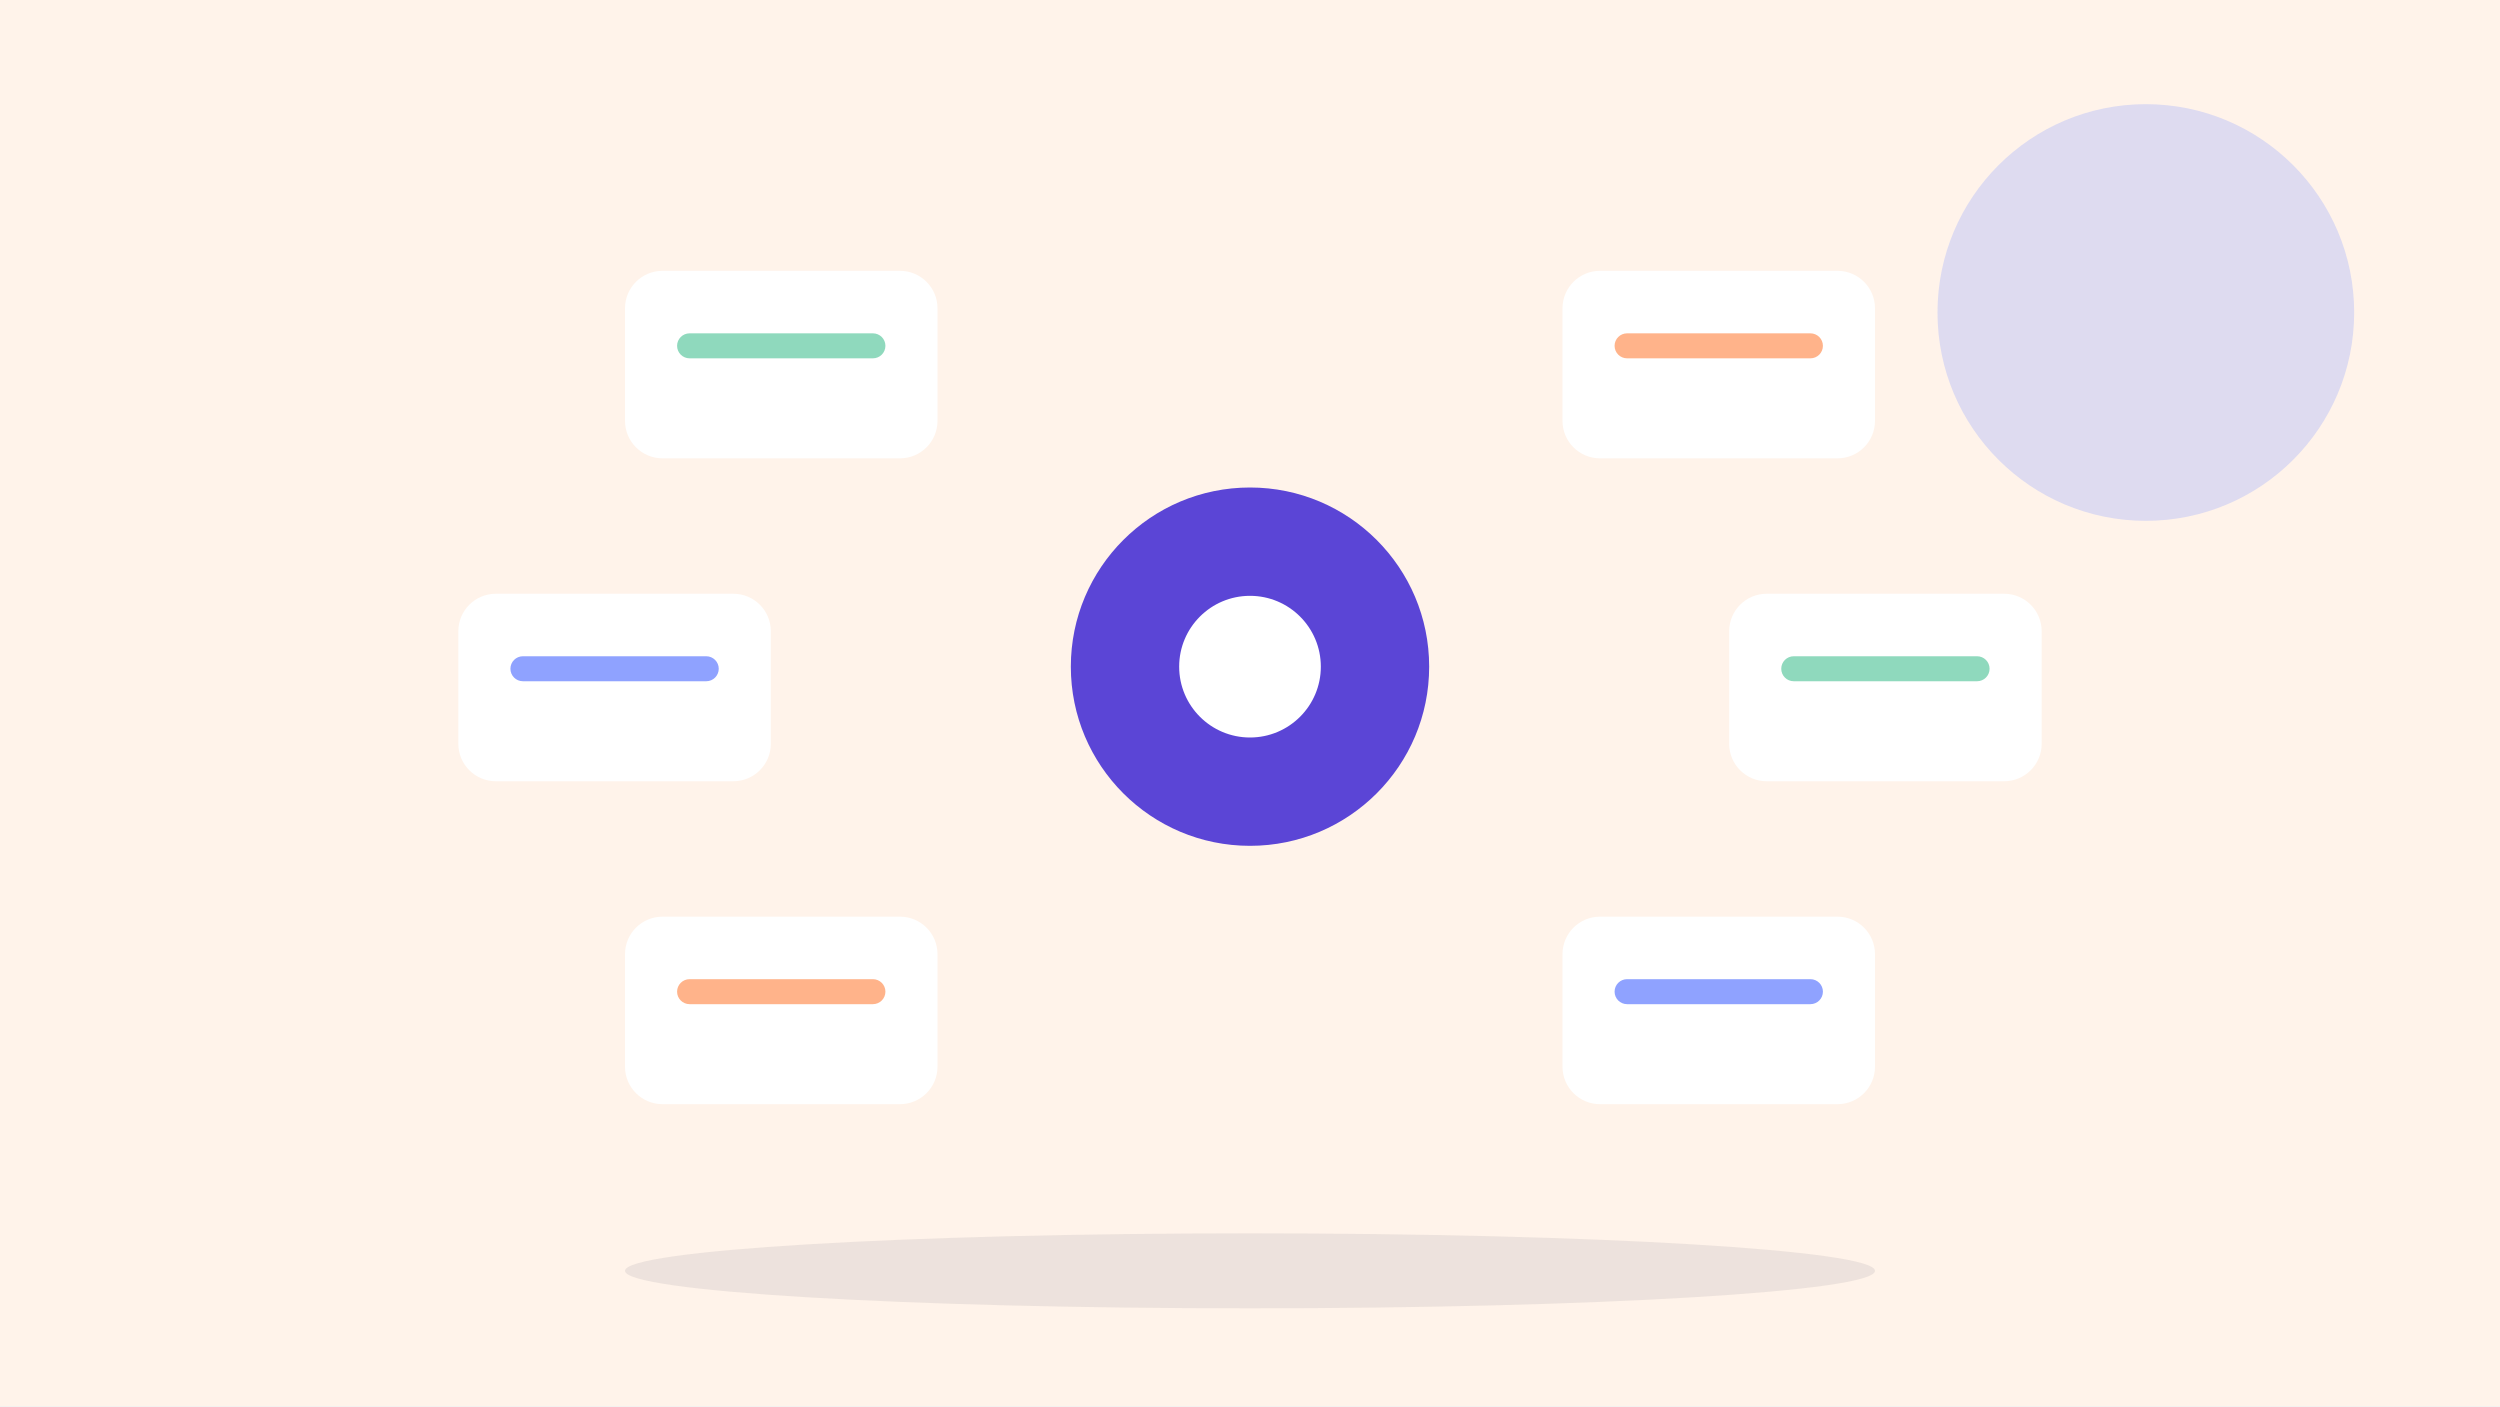
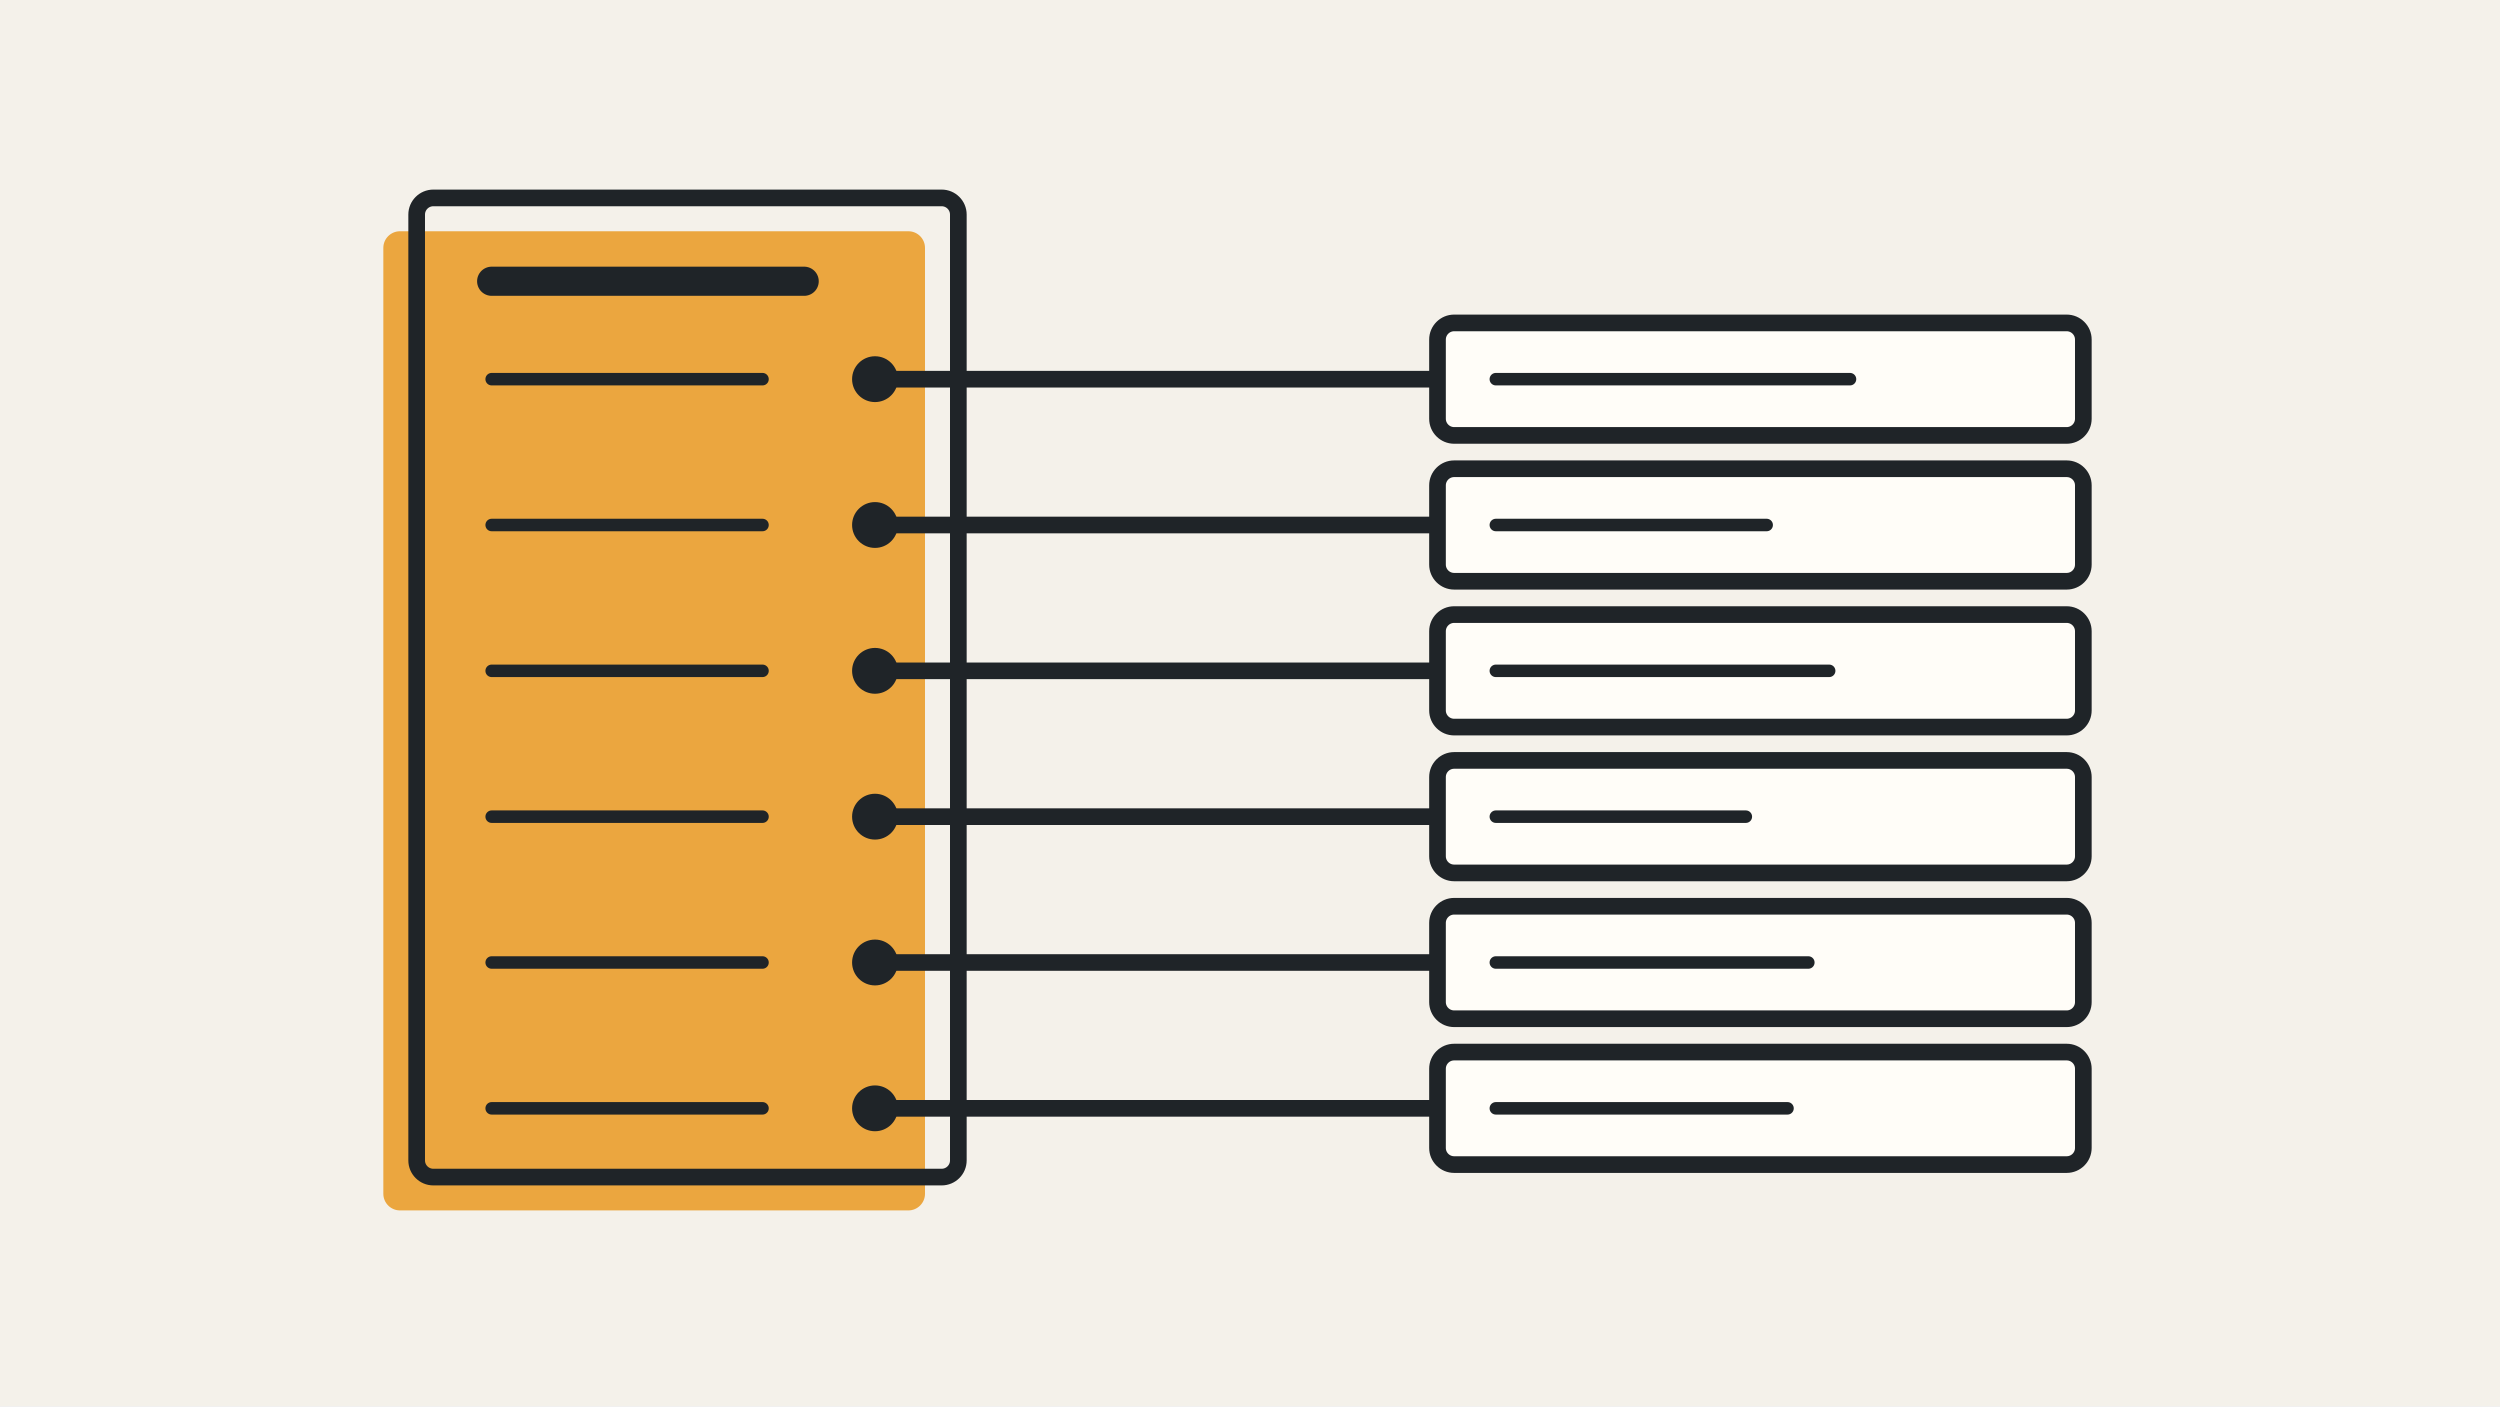
<svg xmlns="http://www.w3.org/2000/svg" viewBox="0 0 1200 675" width="1200" height="675">
-   <rect width="1200" height="675" fill="#fff3ea" />
-   <circle cx="1030" cy="150" r="100" fill="#8fa2ff" opacity="0.3" />
-   <ellipse cx="600" cy="610" rx="300" ry="18" fill="#1f1b3a" opacity="0.08" />
-   <circle cx="600" cy="320" r="86" fill="#5b45d6" />
-   <circle cx="600" cy="320" r="34" fill="#ffffff" />
-   <rect x="300" y="130" width="150" height="90" rx="18" fill="#ffffff" />
-   <rect x="750" y="130" width="150" height="90" rx="18" fill="#ffffff" />
-   <rect x="220" y="285" width="150" height="90" rx="18" fill="#ffffff" />
-   <rect x="830" y="285" width="150" height="90" rx="18" fill="#ffffff" />
-   <rect x="300" y="440" width="150" height="90" rx="18" fill="#ffffff" />
-   <rect x="750" y="440" width="150" height="90" rx="18" fill="#ffffff" />
-   <rect x="325" y="160" width="100" height="12" rx="6" fill="#8fd9bd" />
-   <rect x="775" y="160" width="100" height="12" rx="6" fill="#ffb38a" />
-   <rect x="245" y="315" width="100" height="12" rx="6" fill="#8fa2ff" />
-   <rect x="855" y="315" width="100" height="12" rx="6" fill="#8fd9bd" />
-   <rect x="325" y="470" width="100" height="12" rx="6" fill="#ffb38a" />
-   <rect x="775" y="470" width="100" height="12" rx="6" fill="#8fa2ff" />
+   <rect width="1200" height="675" fill="#f4f1ea" />
+   <rect x="184" y="111" width="260" height="470" rx="8" fill="#eba63f" />
+   <g fill="none" stroke="#1f2428" stroke-width="8" stroke-linecap="round" stroke-linejoin="round">
+     <path d="M420 182H690M420 252H690M420 322H690M420 392H690M420 462H690M420 532H690" />
+     <rect x="200" y="95" width="260" height="470" rx="8" />
+     <path stroke-width="14" d="M236 135h150" />
+     <path stroke-width="6" d="M236 182h130M236 252h130M236 322h130M236 392h130M236 462h130M236 532h130" />
+     <g fill="#fffdf8">
+       <rect x="690" y="155" width="310" height="54" rx="8" />
+       <rect x="690" y="225" width="310" height="54" rx="8" />
+       <rect x="690" y="295" width="310" height="54" rx="8" />
+       <rect x="690" y="365" width="310" height="54" rx="8" />
+       <rect x="690" y="435" width="310" height="54" rx="8" />
+       <rect x="690" y="505" width="310" height="54" rx="8" />
+     </g>
+     <path stroke-width="6" d="M718 182h170M718 252h130M718 322h160M718 392h120M718 462h150M718 532h140" />
+   </g>
+   <g fill="#1f2428">
+     <circle cx="420" cy="182" r="11" />
+     <circle cx="420" cy="252" r="11" />
+     <circle cx="420" cy="322" r="11" />
+     <circle cx="420" cy="392" r="11" />
+     <circle cx="420" cy="462" r="11" />
+     <circle cx="420" cy="532" r="11" />
+   </g>
</svg>
